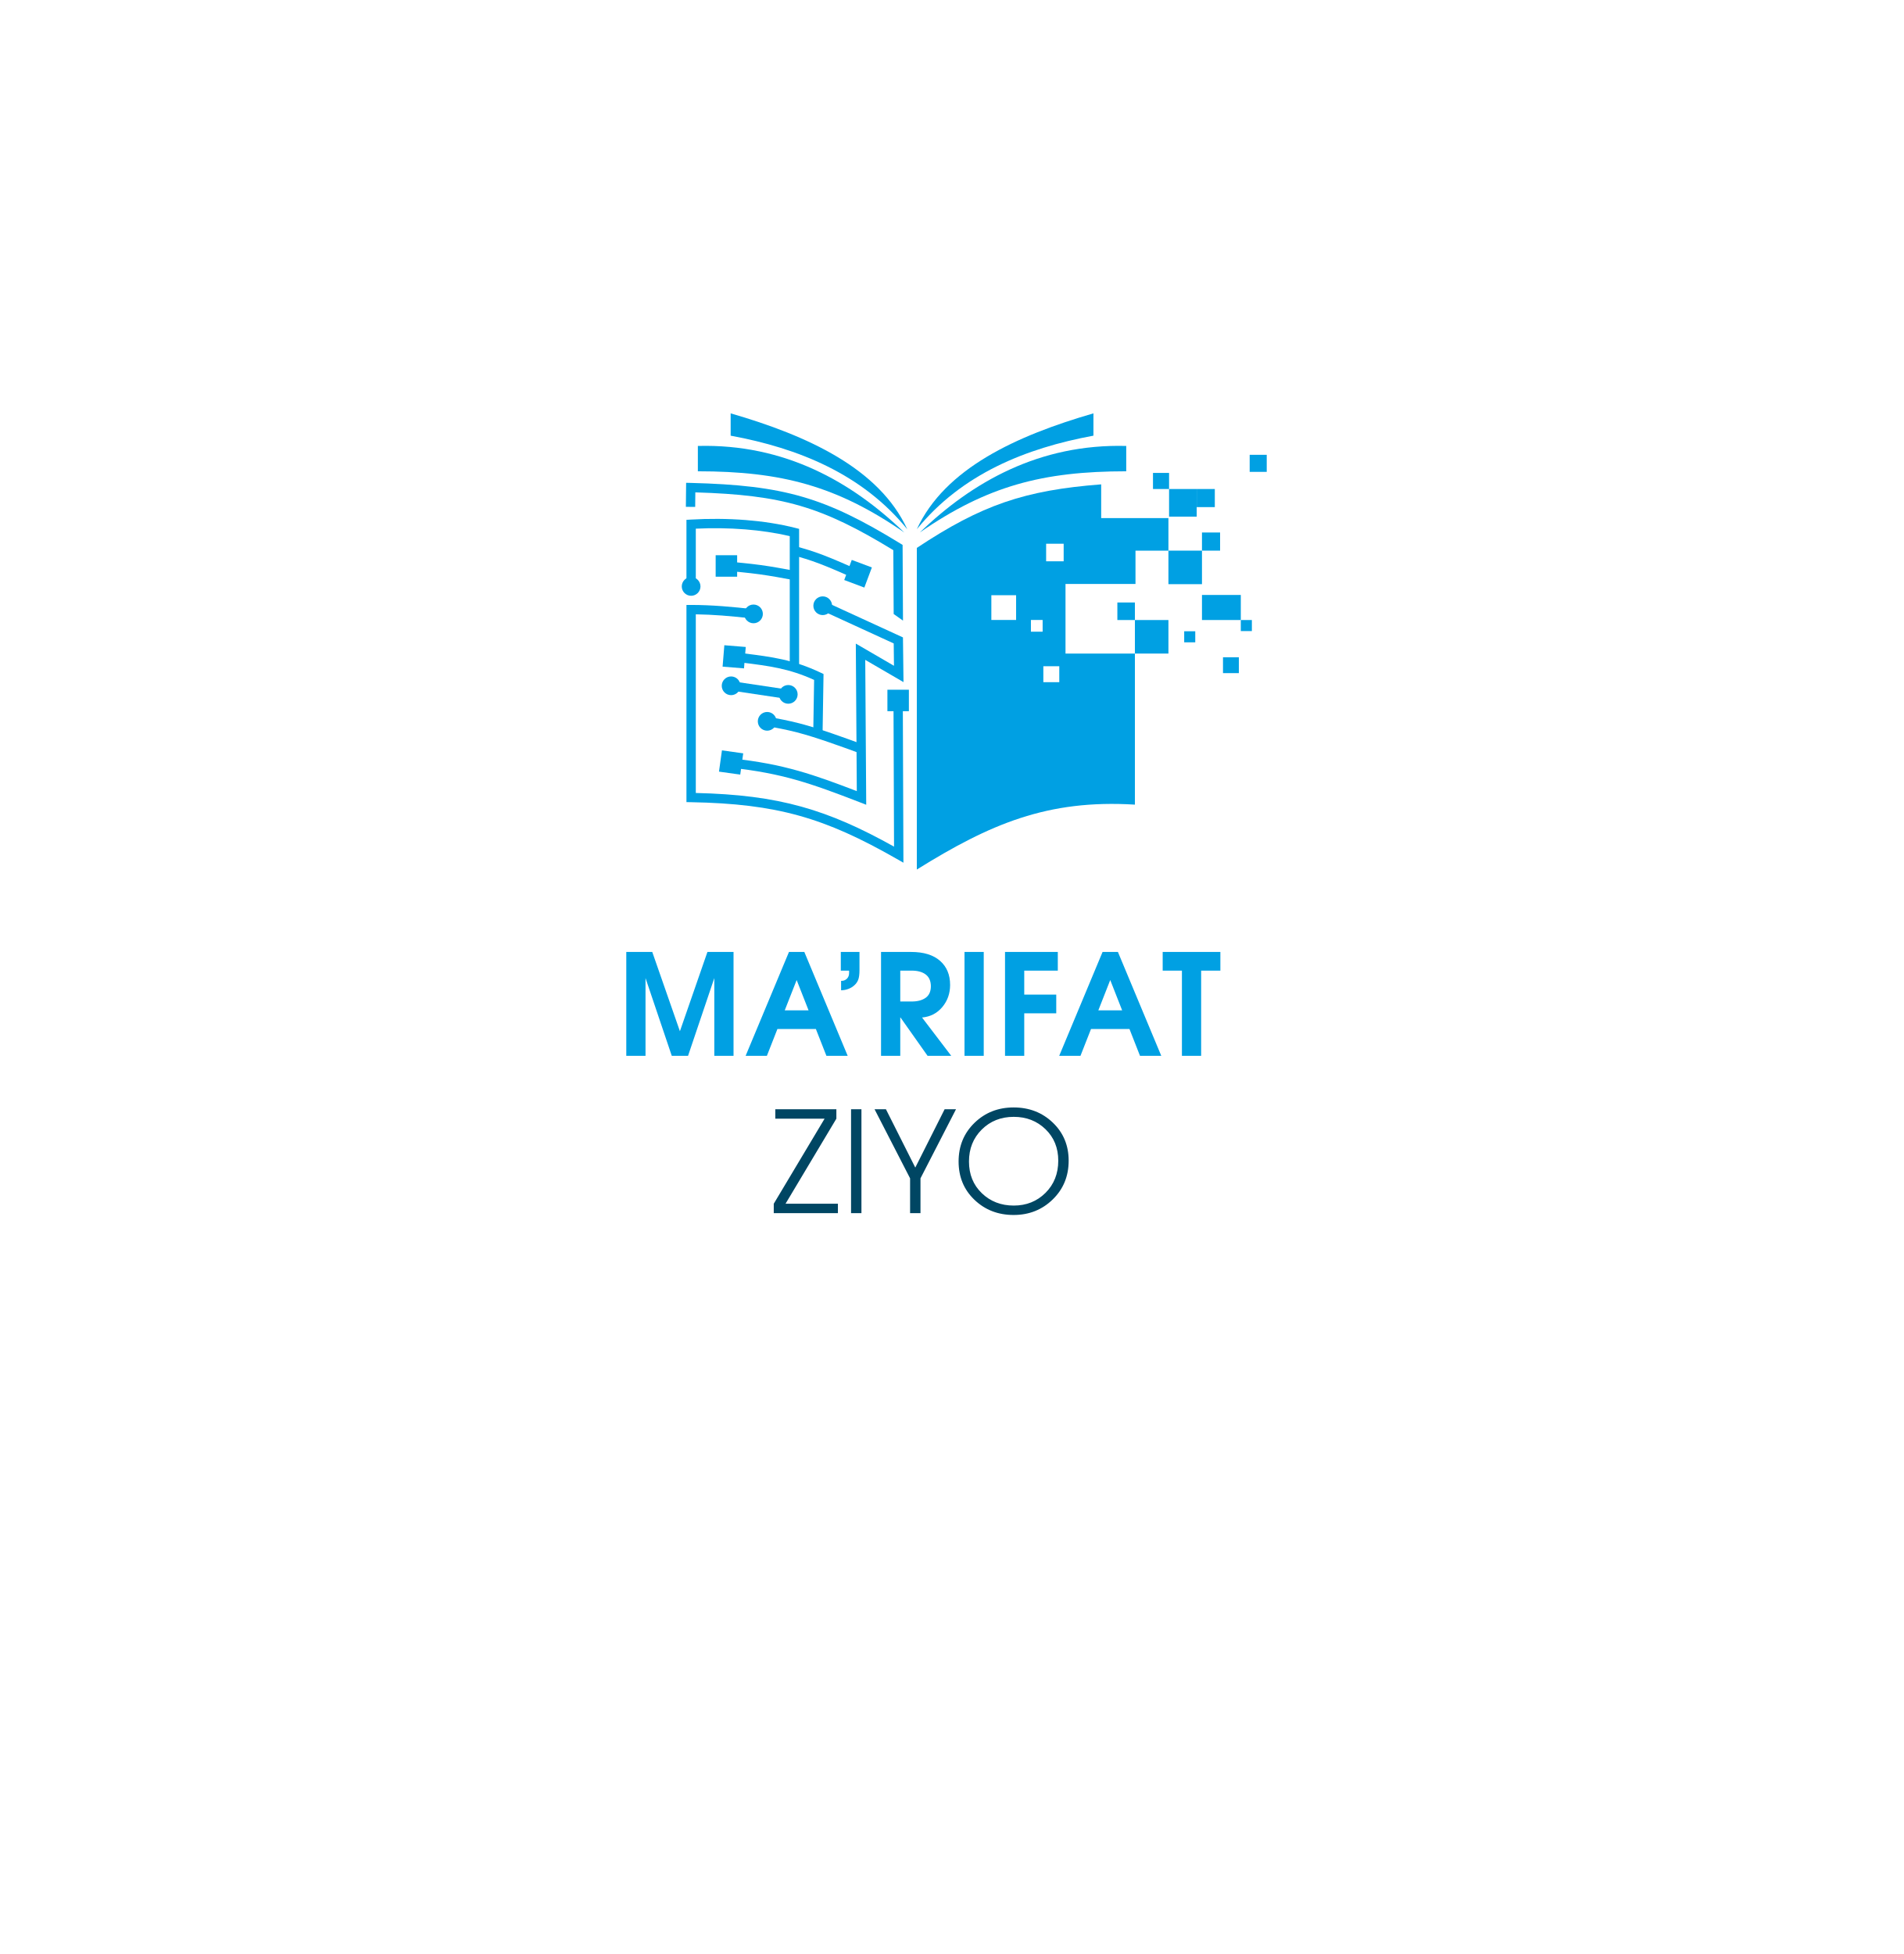
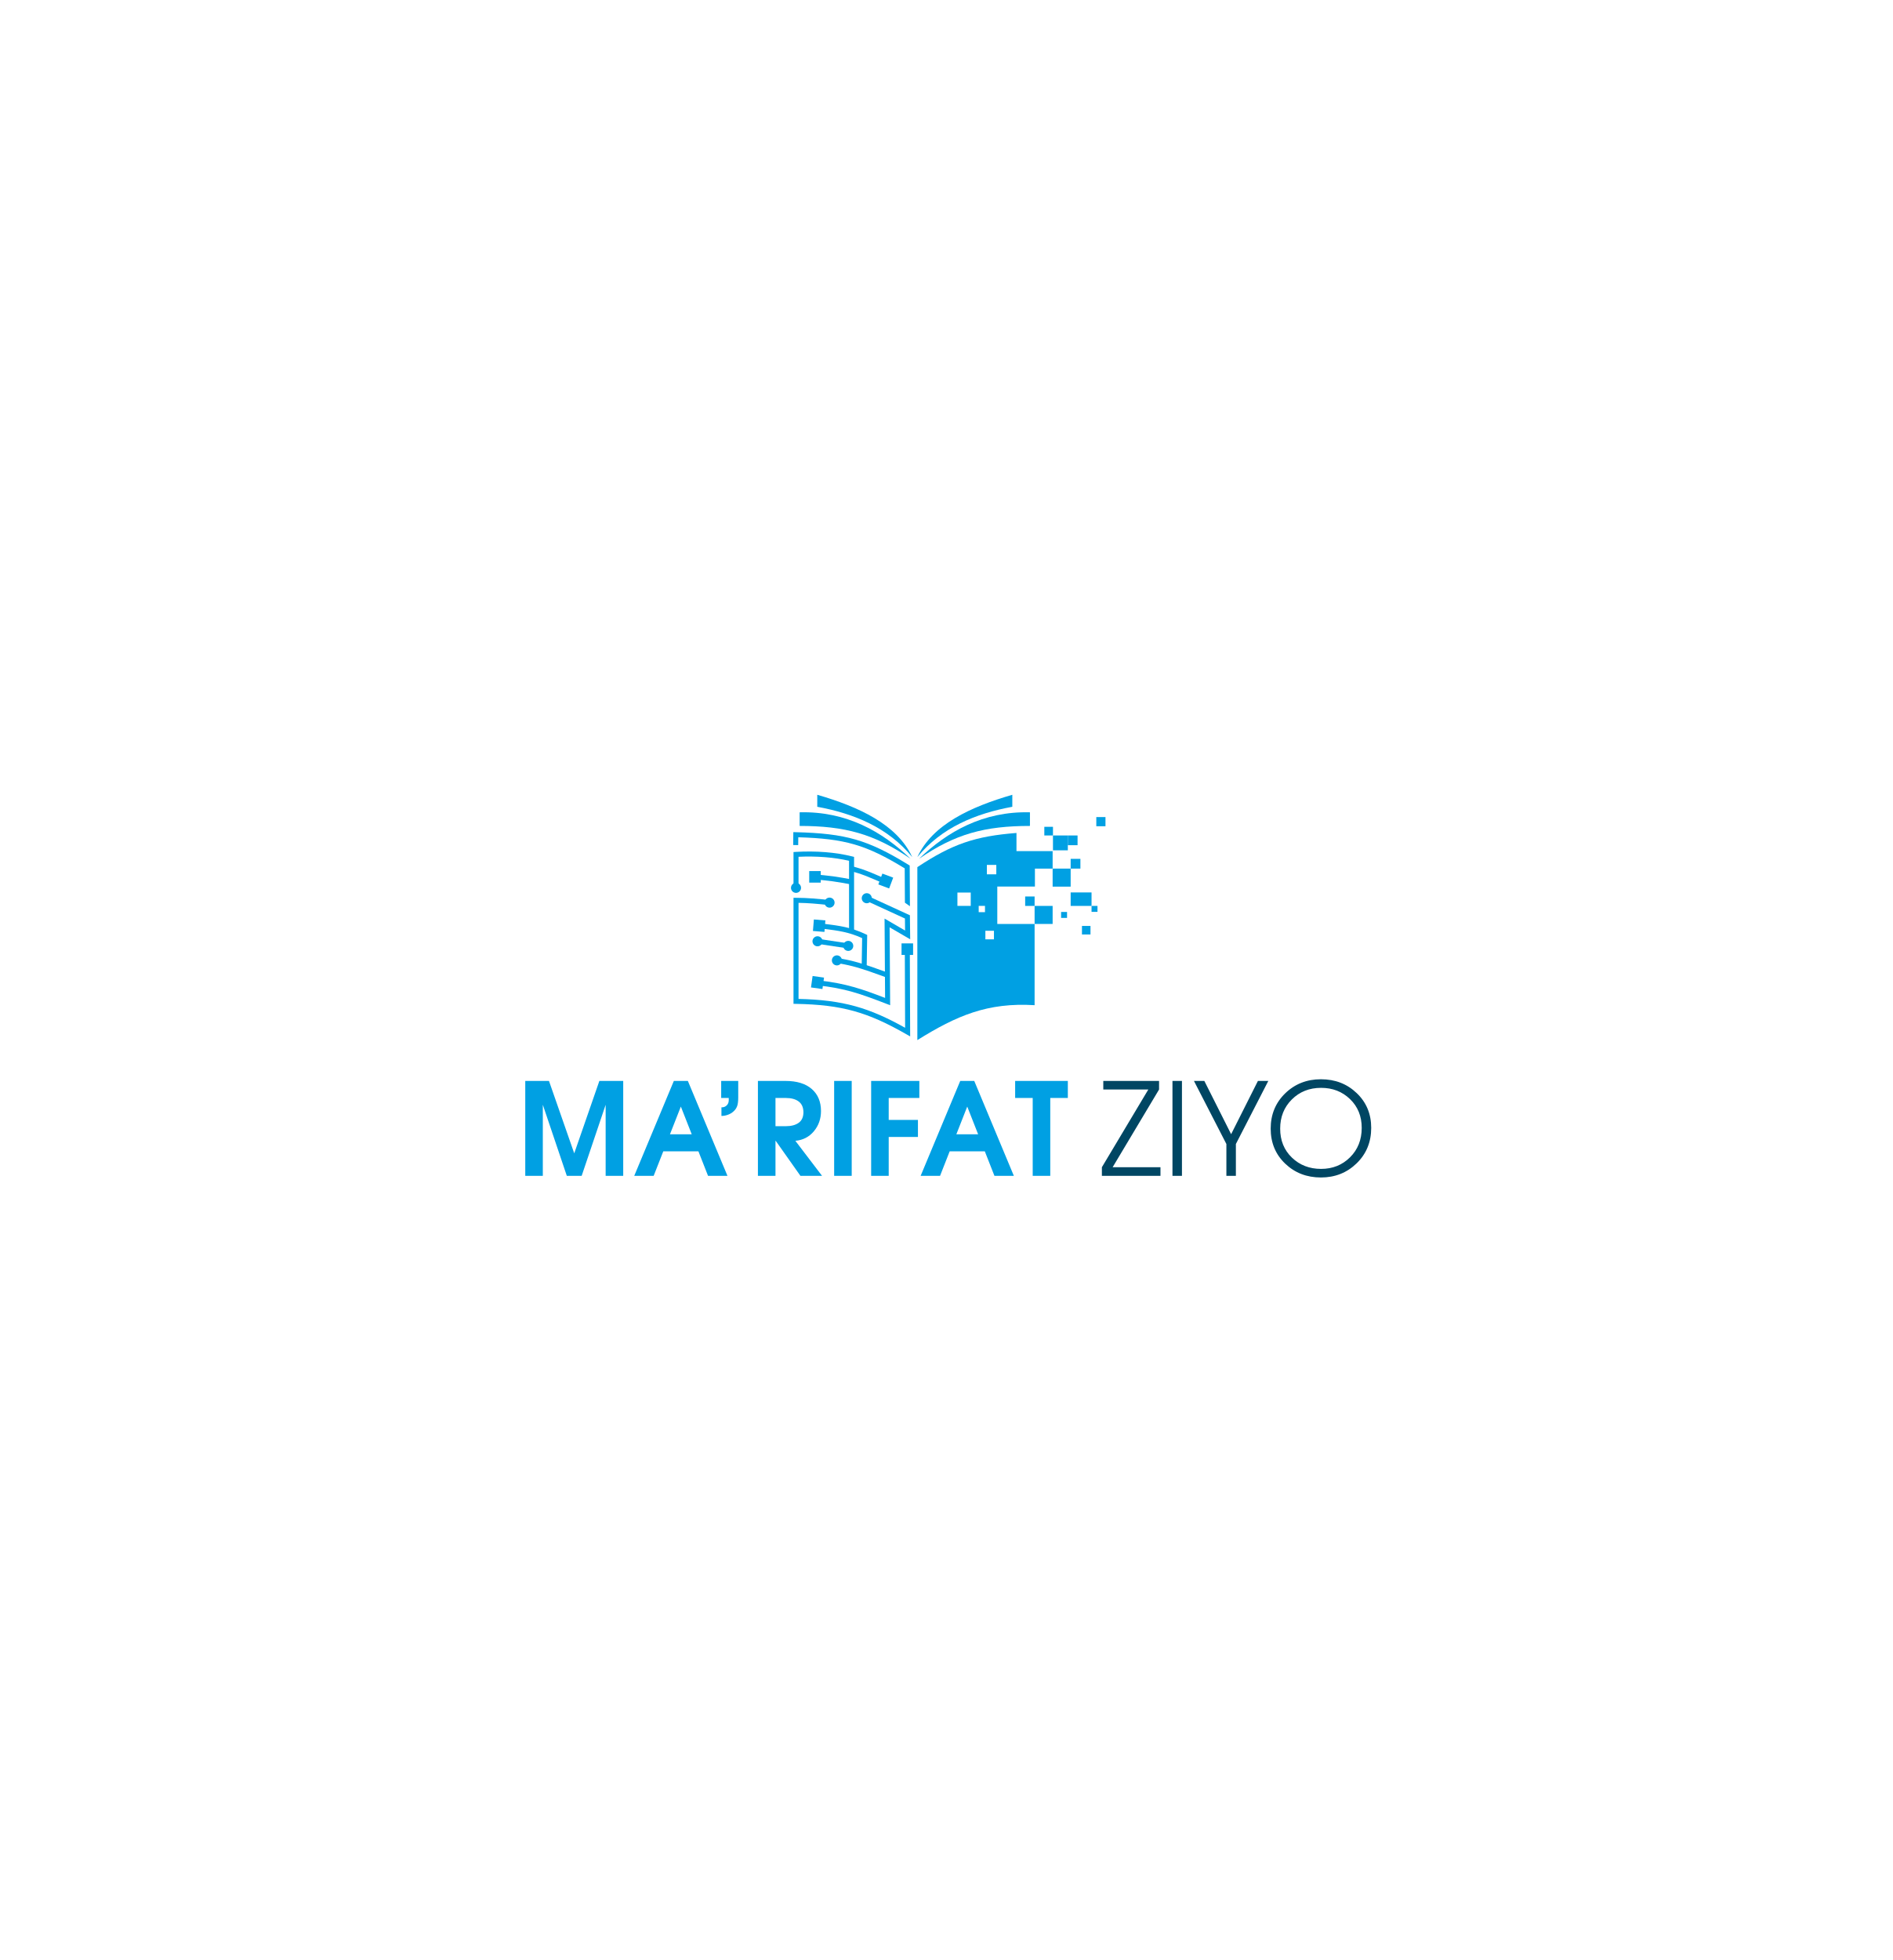
- <svg xmlns="http://www.w3.org/2000/svg" width="152" height="156" viewBox="0 0 152 156" fill="none">
-   <path fill-rule="evenodd" clip-rule="evenodd" d="M58.332 33C58.332 33.594 58.332 34.188 58.332 34.782C63.745 35.781 68.847 37.846 72.432 42.253C70.188 37.387 64.473 34.783 58.332 33Z" fill="#00A0E3" />
-   <path fill-rule="evenodd" clip-rule="evenodd" d="M55.714 35.603C55.714 36.277 55.714 36.952 55.714 37.626C62.386 37.626 66.818 38.797 72.195 42.513C68.009 38.471 62.643 35.42 55.714 35.603V35.603Z" fill="#00A0E3" />
-   <path fill-rule="evenodd" clip-rule="evenodd" d="M87.295 33C87.295 33.594 87.295 34.188 87.295 34.782C81.882 35.781 76.78 37.846 73.195 42.253C75.439 37.387 81.154 34.783 87.295 33Z" fill="#00A0E3" />
-   <path fill-rule="evenodd" clip-rule="evenodd" d="M89.913 35.603C89.913 36.277 89.913 36.952 89.913 37.626C83.241 37.626 78.809 38.797 73.432 42.513C77.618 38.471 82.984 35.42 89.913 35.603Z" fill="#00A0E3" />
-   <path fill-rule="evenodd" clip-rule="evenodd" d="M73.195 43.743C73.195 52.302 73.195 60.862 73.195 69.421C79.024 65.791 83.629 63.809 90.605 64.239C90.605 60.219 90.605 56.198 90.605 52.178C88.758 52.178 86.912 52.178 85.065 52.178C85.065 50.326 85.065 48.474 85.065 46.622C86.928 46.622 88.79 46.622 90.652 46.622C90.652 45.735 90.652 44.848 90.652 43.961C91.529 43.961 92.406 43.961 93.282 43.961C93.282 43.094 93.282 42.228 93.282 41.362C91.493 41.362 89.703 41.362 87.913 41.362C87.913 40.465 87.913 39.567 87.913 38.669C81.815 39.142 78.378 40.301 73.195 43.743H73.195ZM82.304 49.495H83.239V50.43H82.304V49.495ZM83.296 53.191H84.568V54.464H83.296V53.191V53.191ZM79.145 47.519H81.121V49.495H79.145V47.519ZM83.518 43.41H84.918V44.811H83.518V43.41Z" fill="#00A0E3" />
-   <path d="M54.757 40.464L54.777 38.545L55.153 38.554C58.887 38.649 61.56 38.936 64.06 39.662C66.564 40.389 68.875 41.55 71.882 43.394L72.059 43.503L72.091 49.547L71.347 49.021L71.317 43.922C68.45 42.174 66.232 41.068 63.853 40.377C61.507 39.696 58.985 39.412 55.512 39.309L55.501 40.47L54.756 40.464L54.757 40.464Z" fill="#00A0E3" />
-   <path d="M60.114 49.382C59.302 49.289 58.476 49.204 57.645 49.142C56.947 49.091 56.247 49.055 55.55 49.045V63.308C58.871 63.386 61.501 63.709 63.998 64.404C66.422 65.08 68.711 66.103 71.376 67.592L71.332 55.922H72.076L72.125 68.876L71.565 68.556C68.707 66.923 66.32 65.825 63.799 65.122C61.274 64.418 58.6 64.106 55.17 64.044L54.803 64.038V48.296H55.176C56.009 48.296 56.855 48.335 57.7 48.398C58.536 48.461 59.374 48.547 60.199 48.641L60.114 49.382V49.382Z" fill="#00A0E3" />
-   <path d="M54.803 46.818V41.502L55.154 41.481C56.573 41.398 58.076 41.402 59.562 41.52C60.915 41.629 62.257 41.832 63.514 42.151L63.797 42.223V53.285H63.05V42.805C61.918 42.537 60.716 42.362 59.504 42.265C58.171 42.158 56.828 42.146 55.55 42.207V46.818H54.802L54.803 46.818Z" fill="#00A0E3" />
-   <path d="M65.837 48.02L72.088 50.889L72.131 54.458L69.077 52.682L69.155 64.249L68.645 64.051C66.696 63.298 65.145 62.717 63.566 62.268C61.993 61.823 60.39 61.509 58.328 61.289L58.407 60.548C60.516 60.772 62.157 61.094 63.767 61.55C65.228 61.965 66.664 62.492 68.403 63.16L68.324 51.382L71.371 53.154L71.35 51.369L65.527 48.698L65.837 48.02H65.837Z" fill="#00A0E3" />
-   <path d="M68.624 60.132L68.617 60.13C67.829 59.842 67.04 59.554 66.163 59.254C65.737 59.107 65.305 58.963 64.886 58.832C64.448 58.696 64.021 58.57 63.619 58.467C62.791 58.254 61.987 58.104 61.184 57.955L61.178 57.954L61.315 57.222L61.32 57.222C62.131 57.374 62.943 57.525 63.802 57.746C64.246 57.86 64.682 57.987 65.108 58.12C65.553 58.259 65.987 58.404 66.406 58.547C67.216 58.825 68.045 59.127 68.872 59.429L68.881 59.432L68.624 60.132H68.624Z" fill="#00A0E3" />
-   <path d="M64.925 58.566L64.995 54.282C62.991 53.368 61.388 53.167 59.314 52.907L58.523 52.806L58.617 52.067L59.404 52.166C61.619 52.444 63.313 52.656 65.53 53.708L65.747 53.811L65.67 58.577L64.925 58.566V58.566Z" fill="#00A0E3" />
-   <path d="M57.87 44.812C58.299 44.85 58.728 44.888 59.297 44.945C59.775 44.993 60.25 45.046 60.718 45.11C61.651 45.237 62.566 45.408 63.481 45.579L63.492 45.581L63.355 46.313L63.346 46.311C62.443 46.142 61.539 45.974 60.619 45.848C60.155 45.785 59.69 45.733 59.224 45.686C58.848 45.648 58.327 45.602 57.806 45.556L57.87 44.812L57.87 44.812Z" fill="#00A0E3" />
-   <path d="M63.523 43.611C63.858 43.705 64.194 43.799 64.535 43.905C64.895 44.017 65.281 44.148 65.719 44.315C66.591 44.647 67.675 45.127 68.758 45.606L68.458 46.289C67.383 45.813 66.308 45.338 65.453 45.012C65.027 44.849 64.656 44.724 64.313 44.617C63.952 44.505 63.638 44.417 63.325 44.329L63.523 43.611L63.523 43.611Z" fill="#00A0E3" />
-   <path d="M86.906 59.848H84.828V61.926H86.906V59.848Z" fill="#00A0E3" />
-   <path d="M93.333 37.756H92.049V39.041H93.333V37.756Z" fill="#00A0E3" />
-   <path d="M95.539 39.041H93.333V41.246H95.539V39.041Z" fill="#00A0E3" />
-   <path d="M96.985 39.041H95.539V40.486H96.985V39.041Z" fill="#00A0E3" />
-   <path d="M101.13 36.31H99.768V37.672H101.13V36.31Z" fill="#00A0E3" />
-   <path d="M93.282 49.501H90.605V52.178H93.282V49.501Z" fill="#00A0E3" />
-   <path d="M90.605 48.1H89.205V49.501H90.605V48.1Z" fill="#00A0E3" />
-   <path d="M95.96 43.96H93.282V46.638H95.96V43.96Z" fill="#00A0E3" />
-   <path d="M97.407 42.513H95.96V43.961H97.407V42.513Z" fill="#00A0E3" />
-   <path d="M99.06 47.499H95.96V49.5H99.06V47.499Z" fill="#00A0E3" />
-   <path d="M99.943 49.501H99.06V50.383H99.943V49.501Z" fill="#00A0E3" />
-   <path d="M95.424 50.398H94.541V51.281H95.424V50.398Z" fill="#00A0E3" />
-   <path d="M98.905 52.474H97.638V53.74H98.905V52.474Z" fill="#00A0E3" />
-   <path d="M55.176 47.565C55.589 47.565 55.923 47.23 55.923 46.818C55.923 46.406 55.589 46.071 55.176 46.071C54.764 46.071 54.429 46.406 54.429 46.818C54.429 47.23 54.764 47.565 55.176 47.565Z" fill="#00A0E3" />
-   <path d="M60.156 49.759C60.569 49.759 60.903 49.424 60.903 49.012C60.903 48.599 60.569 48.265 60.156 48.265C59.744 48.265 59.409 48.599 59.409 49.012C59.409 49.424 59.744 49.759 60.156 49.759Z" fill="#00A0E3" />
-   <path d="M65.682 49.106C66.094 49.106 66.429 48.772 66.429 48.359C66.429 47.947 66.094 47.612 65.682 47.612C65.269 47.612 64.935 47.947 64.935 48.359C64.935 48.772 65.269 49.106 65.682 49.106Z" fill="#00A0E3" />
-   <path d="M58.367 55.499C58.78 55.499 59.114 55.164 59.114 54.752C59.114 54.34 58.78 54.005 58.367 54.005C57.955 54.005 57.621 54.34 57.621 54.752C57.621 55.164 57.955 55.499 58.367 55.499Z" fill="#00A0E3" />
-   <path d="M62.932 56.183C63.344 56.183 63.679 55.849 63.679 55.437C63.679 55.024 63.344 54.69 62.932 54.69C62.519 54.69 62.185 55.024 62.185 55.437C62.185 55.849 62.519 56.183 62.932 56.183Z" fill="#00A0E3" />
-   <path d="M61.247 58.335C61.659 58.335 61.993 58.001 61.993 57.588C61.993 57.176 61.659 56.841 61.247 56.841C60.834 56.841 60.5 57.176 60.5 57.588C60.5 58.001 60.834 58.335 61.247 58.335Z" fill="#00A0E3" />
-   <path d="M58.421 54.383L62.986 55.067L62.878 55.806L58.313 55.121L58.421 54.383Z" fill="#00A0E3" />
-   <path d="M58.85 44.327H57.135V46.042H58.85V44.327Z" fill="#00A0E3" />
-   <path d="M69.607 45.303L68.001 44.702L67.399 46.307L69.005 46.909L69.607 45.303Z" fill="#00A0E3" />
-   <path d="M59.537 51.652L57.828 51.513L57.689 53.222L59.398 53.361L59.537 51.652Z" fill="#00A0E3" />
-   <path d="M59.335 60.144L57.637 59.906L57.4 61.604L59.097 61.842L59.335 60.144Z" fill="#00A0E3" />
-   <path d="M72.561 55.065H70.847V56.779H72.561V55.065Z" fill="#00A0E3" />
-   <path d="M50 84.293V76H52.073L54.281 82.33L56.478 76H58.562V84.293H57.027V78.085L54.931 84.293H53.631L51.535 78.085V84.293H50H50ZM59.527 84.293L62.988 76H64.214L67.675 84.293H65.977L65.136 82.153H62.065L61.225 84.293H59.527H59.527ZM62.65 80.662H64.552L63.601 78.242L62.65 80.662H62.65ZM67.126 77.491V76H68.617V77.435C68.617 77.786 68.583 78.047 68.516 78.219C68.449 78.391 68.348 78.537 68.213 78.656C68.079 78.783 67.916 78.882 67.726 78.953C67.535 79.024 67.343 79.06 67.149 79.06V78.309C67.328 78.316 67.479 78.262 67.603 78.146C67.726 78.03 67.788 77.875 67.788 77.681V77.491H67.126H67.126ZM70.338 84.293V76H72.737C73.738 76 74.507 76.235 75.045 76.706C75.583 77.177 75.852 77.819 75.852 78.634C75.852 79.314 75.645 79.902 75.23 80.399C74.815 80.896 74.276 81.174 73.611 81.234L75.942 84.293H74.053L71.892 81.234H71.873V84.293H70.338V84.293ZM71.873 77.491V79.956H72.781C73.252 79.956 73.626 79.857 73.902 79.659C74.178 79.461 74.317 79.149 74.317 78.723C74.309 78.305 74.169 77.995 73.896 77.793C73.624 77.591 73.252 77.491 72.781 77.491H71.873L71.873 77.491ZM77.001 84.293V76H78.537V84.293H77.001ZM80.236 84.293V76H84.45V77.491H81.771V79.407H84.326V80.898H81.771V84.293H80.236H80.236ZM84.562 84.293L88.024 76H89.249L92.71 84.293H91.012L90.172 82.153H87.101L86.26 84.293H84.562H84.562ZM87.686 80.662H89.587L88.636 78.242L87.686 80.662H87.686ZM94.359 84.293V77.491H92.823V76H97.429V77.491H95.894V84.293H94.359H94.359Z" fill="#00A0E3" />
-   <path d="M61.773 96.853V96.102L65.832 89.311H61.897V88.56H66.772V89.311L62.713 96.102H66.895V96.853H61.773H61.773ZM67.944 96.853V88.56H68.773V96.853H67.944ZM72.657 96.853V94.074L69.822 88.56H70.73L73.072 93.215L75.414 88.56H76.322L73.487 94.074V96.853H72.657H72.657ZM80.923 88.414C82.164 88.414 83.206 88.817 84.05 89.624C84.894 90.431 85.317 91.444 85.317 92.662C85.317 93.902 84.893 94.935 84.044 95.76C83.197 96.586 82.156 96.999 80.923 96.999C79.683 96.999 78.641 96.596 77.796 95.788C76.952 94.982 76.53 93.962 76.53 92.729C76.53 91.496 76.952 90.469 77.796 89.647C78.641 88.825 79.683 88.414 80.923 88.414V88.414ZM80.934 96.248C81.943 96.248 82.787 95.91 83.467 95.234C84.147 94.558 84.487 93.7 84.487 92.662C84.487 91.646 84.147 90.809 83.467 90.151C82.787 89.494 81.943 89.165 80.934 89.165C79.911 89.165 79.059 89.503 78.379 90.179C77.699 90.855 77.359 91.705 77.359 92.729C77.359 93.76 77.701 94.604 78.385 95.262C79.069 95.919 79.918 96.248 80.934 96.248V96.248Z" fill="#004663" />
+ <svg xmlns="http://www.w3.org/2000/svg" width="281" height="291" viewBox="0 0 281 291" fill="none">
+   <path fill-rule="evenodd" clip-rule="evenodd" d="M121.363 118C121.363 118.594 121.363 119.188 121.363 119.782C126.776 120.781 131.877 122.846 135.463 127.253C133.219 122.387 127.504 119.783 121.363 118Z" fill="#00A0E3" />
+   <path fill-rule="evenodd" clip-rule="evenodd" d="M118.744 120.603C118.744 121.277 118.744 121.952 118.744 122.626C125.417 122.626 129.848 123.797 135.225 127.513C131.039 123.471 125.673 120.42 118.744 120.603V120.603Z" fill="#00A0E3" />
+   <path fill-rule="evenodd" clip-rule="evenodd" d="M150.326 118C150.326 118.594 150.326 119.188 150.326 119.782C144.912 120.781 139.811 122.846 136.225 127.253C138.469 122.387 144.184 119.783 150.326 118Z" fill="#00A0E3" />
+   <path fill-rule="evenodd" clip-rule="evenodd" d="M152.944 120.603C152.944 121.277 152.944 121.952 152.944 122.626C146.271 122.626 141.84 123.797 136.463 127.513C140.649 123.471 146.015 120.42 152.944 120.603Z" fill="#00A0E3" />
+   <path fill-rule="evenodd" clip-rule="evenodd" d="M136.225 128.743C136.225 137.302 136.225 145.862 136.225 154.421C142.055 150.791 146.66 148.809 153.636 149.239C153.636 145.219 153.636 141.198 153.636 137.178C151.789 137.178 149.942 137.178 148.096 137.178C148.096 135.326 148.096 133.474 148.096 131.622C149.958 131.622 151.82 131.622 153.683 131.622C153.683 130.735 153.683 129.848 153.683 128.961C154.56 128.961 155.436 128.961 156.313 128.961C156.313 128.095 156.313 127.228 156.313 126.362C154.523 126.362 152.734 126.362 150.944 126.362C150.944 125.464 150.944 124.567 150.944 123.669C144.845 124.142 141.409 125.301 136.225 128.743H136.225ZM145.334 134.495H146.269V135.43H145.334V134.495ZM146.326 138.191H147.599V139.464H146.326V138.191V138.191ZM142.175 132.519H144.152V134.495H142.175V132.519ZM146.548 128.41H147.949V129.811H146.548V128.41Z" fill="#00A0E3" />
+   <path d="M117.787 125.464L117.807 123.545L118.184 123.554C121.917 123.649 124.591 123.936 127.091 124.662C129.594 125.389 131.905 126.551 134.912 128.394L135.089 128.503L135.122 134.547L134.377 134.021L134.347 128.923C131.48 127.174 129.263 126.068 126.884 125.377C124.537 124.696 122.015 124.412 118.543 124.309L118.531 125.47L117.787 125.464L117.787 125.464Z" fill="#00A0E3" />
+   <path d="M123.145 134.382C122.333 134.29 121.507 134.204 120.675 134.142C119.978 134.091 119.277 134.055 118.58 134.045V148.308C121.902 148.386 124.532 148.709 127.028 149.404C129.453 150.08 131.742 151.103 134.407 152.592L134.362 140.922H135.107L135.156 153.876L134.596 153.556C131.737 151.923 129.351 150.825 126.83 150.122C124.304 149.419 121.631 149.106 118.201 149.044L117.833 149.038V133.296H118.207C119.039 133.296 119.885 133.335 120.731 133.398C121.567 133.461 122.404 133.547 123.229 133.641L123.145 134.382V134.382Z" fill="#00A0E3" />
+   <path d="M117.833 131.818V126.502L118.185 126.481C119.604 126.398 121.107 126.402 122.593 126.521C123.945 126.629 125.288 126.832 126.545 127.151L126.828 127.223V138.285H126.081V127.805C124.949 127.537 123.747 127.362 122.534 127.265C121.201 127.158 119.858 127.146 118.58 127.207V131.818H117.833L117.833 131.818Z" fill="#00A0E3" />
+   <path d="M128.867 133.021L135.119 135.889L135.161 139.458L132.108 137.682L132.185 149.248L131.675 149.051C129.726 148.298 128.176 147.717 126.596 147.268C125.024 146.823 123.421 146.509 121.359 146.289L121.437 145.548C123.547 145.772 125.188 146.094 126.797 146.551C128.259 146.965 129.694 147.492 131.434 148.16L131.355 136.382L134.402 138.154L134.38 136.369L128.558 133.698L128.867 133.021H128.867Z" fill="#00A0E3" />
+   <path d="M131.655 145.132L131.648 145.13C130.86 144.842 130.07 144.554 129.194 144.253C128.767 144.107 128.336 143.963 127.917 143.832C127.479 143.696 127.051 143.57 126.649 143.467C125.822 143.254 125.018 143.104 124.215 142.955L124.209 142.954L124.346 142.222L124.35 142.222C125.162 142.374 125.974 142.525 126.833 142.746C127.276 142.86 127.713 142.987 128.139 143.12C128.584 143.259 129.017 143.404 129.436 143.547C130.247 143.825 131.075 144.127 131.903 144.429L131.912 144.432L131.655 145.132H131.655Z" fill="#00A0E3" />
+   <path d="M127.956 143.566L128.025 139.282C126.022 138.368 124.418 138.167 122.344 137.907L121.554 137.806L121.647 137.067L122.435 137.166C124.65 137.444 126.344 137.656 128.56 138.708L128.777 138.811L128.7 143.577L127.956 143.566V143.566Z" fill="#00A0E3" />
+   <path d="M120.901 129.812C121.33 129.85 121.758 129.888 122.327 129.945C122.806 129.993 123.281 130.046 123.748 130.11C124.682 130.237 125.597 130.408 126.512 130.579L126.523 130.581L126.386 131.313L126.376 131.311C125.473 131.142 124.57 130.974 123.649 130.848C123.186 130.785 122.72 130.733 122.254 130.686C121.879 130.648 121.358 130.602 120.837 130.556L120.901 129.812L120.901 129.812Z" fill="#00A0E3" />
+   <path d="M126.554 128.612C126.889 128.705 127.225 128.799 127.566 128.905C127.926 129.017 128.312 129.148 128.749 129.315C129.622 129.647 130.706 130.127 131.789 130.606L131.488 131.289C130.414 130.813 129.339 130.338 128.484 130.012C128.057 129.849 127.687 129.724 127.344 129.617C126.982 129.505 126.669 129.417 126.355 129.329L126.554 128.611L126.554 128.612Z" fill="#00A0E3" />
+   <path d="M149.937 144.848H147.859V146.926H149.937V144.848Z" fill="#00A0E3" />
+   <path d="M156.364 122.756H155.08V124.041H156.364V122.756Z" fill="#00A0E3" />
+   <path d="M158.57 124.041H156.364V126.247H158.57V124.041Z" fill="#00A0E3" />
+   <path d="M160.015 124.041H158.57V125.486H160.015V124.041Z" fill="#00A0E3" />
+   <path d="M164.161 121.31H162.799V122.672H164.161V121.31Z" fill="#00A0E3" />
+   <path d="M156.313 134.5H153.636V137.178H156.313V134.5Z" fill="#00A0E3" />
+   <path d="M153.636 133.1H152.235V134.501H153.636V133.1Z" fill="#00A0E3" />
+   <path d="M158.99 128.96H156.313V131.638H158.99V128.96Z" fill="#00A0E3" />
+   <path d="M160.438 127.513H158.99V128.961H160.438V127.513Z" fill="#00A0E3" />
+   <path d="M162.091 132.5H158.99V134.5H162.091V132.5Z" fill="#00A0E3" />
+   <path d="M162.974 134.5H162.091V135.383H162.974V134.5Z" fill="#00A0E3" />
+   <path d="M158.455 135.398H157.572V136.281H158.455V135.398Z" fill="#00A0E3" />
+   <path d="M161.935 137.474H160.669V138.74H161.935V137.474Z" fill="#00A0E3" />
+   <path d="M118.207 132.565C118.619 132.565 118.953 132.23 118.953 131.818C118.953 131.406 118.619 131.071 118.207 131.071C117.794 131.071 117.46 131.406 117.46 131.818C117.46 132.23 117.794 132.565 118.207 132.565Z" fill="#00A0E3" />
+   <path d="M123.187 134.759C123.599 134.759 123.934 134.424 123.934 134.012C123.934 133.599 123.599 133.265 123.187 133.265C122.774 133.265 122.44 133.599 122.44 134.012C122.44 134.424 122.774 134.759 123.187 134.759Z" fill="#00A0E3" />
+   <path d="M128.712 134.106C129.125 134.106 129.459 133.771 129.459 133.359C129.459 132.947 129.125 132.612 128.712 132.612C128.3 132.612 127.966 132.947 127.966 133.359C127.966 133.771 128.3 134.106 128.712 134.106Z" fill="#00A0E3" />
+   <path d="M121.398 140.499C121.81 140.499 122.145 140.165 122.145 139.752C122.145 139.34 121.81 139.005 121.398 139.005C120.986 139.005 120.651 139.34 120.651 139.752C120.651 140.165 120.986 140.499 121.398 140.499Z" fill="#00A0E3" />
+   <path d="M125.962 141.183C126.375 141.183 126.709 140.849 126.709 140.437C126.709 140.024 126.375 139.69 125.962 139.69C125.55 139.69 125.216 140.024 125.216 140.437C125.216 140.849 125.55 141.183 125.962 141.183Z" fill="#00A0E3" />
+   <path d="M124.277 143.335C124.69 143.335 125.024 143 125.024 142.588C125.024 142.176 124.69 141.841 124.277 141.841C123.865 141.841 123.531 142.176 123.531 142.588C123.531 143 123.865 143.335 124.277 143.335Z" fill="#00A0E3" />
+   <path d="M121.452 139.383L126.016 140.067L125.909 140.806L121.344 140.121L121.452 139.383Z" fill="#00A0E3" />
+   <path d="M121.881 129.327H120.166V131.042H121.881V129.327Z" fill="#00A0E3" />
+   <path d="M132.637 130.303L131.032 129.702L130.43 131.307L132.035 131.909L132.637 130.303Z" fill="#00A0E3" />
+   <path d="M122.567 136.652L120.858 136.513L120.719 138.222L122.428 138.361L122.567 136.652Z" fill="#00A0E3" />
+   <path d="M122.366 145.144L120.668 144.906L120.43 146.604L122.128 146.842L122.366 145.144Z" fill="#00A0E3" />
+   <path d="M135.592 140.064H133.877V141.779H135.592V140.064Z" fill="#00A0E3" />
+   <path d="M78 174.573V160.484H81.522L85.273 171.238L89.004 160.484H92.546V174.573H89.937V164.025L86.377 174.573H84.169L80.608 164.025V174.573H78H78ZM94.184 174.573L100.064 160.484H102.145L108.025 174.573H105.141L103.713 170.937H98.496L97.068 174.573H94.184H94.184ZM99.49 168.404H102.72L101.105 164.292L99.489 168.404H99.49ZM107.094 163.017V160.484H109.626V162.921C109.626 163.518 109.569 163.962 109.454 164.254C109.34 164.546 109.169 164.793 108.94 164.997C108.712 165.212 108.436 165.381 108.112 165.501C107.788 165.622 107.462 165.682 107.132 165.682V164.406C107.436 164.419 107.693 164.327 107.903 164.13C108.112 163.933 108.217 163.67 108.217 163.34V163.017H107.093H107.094ZM112.549 174.573V160.484H116.624C118.324 160.484 119.632 160.884 120.546 161.684C121.459 162.483 121.916 163.575 121.916 164.958C121.916 166.113 121.564 167.113 120.86 167.957C120.155 168.801 119.238 169.274 118.109 169.375L122.069 174.573H118.861L115.189 169.375H115.158V174.573H112.549V174.573ZM115.158 163.017V167.205H116.7C117.499 167.205 118.134 167.037 118.604 166.701C119.073 166.364 119.308 165.834 119.308 165.111C119.295 164.4 119.057 163.873 118.594 163.531C118.131 163.188 117.499 163.017 116.7 163.017H115.157L115.158 163.017ZM123.869 174.573V160.484H126.477V174.573H123.869ZM129.363 174.573V160.484H136.521V163.017H131.971V166.272H136.312V168.804H131.971V174.573H129.363H129.363ZM136.713 174.573L142.593 160.484H144.674L150.554 174.573H147.67L146.242 170.937H141.025L139.597 174.573H136.713H136.713ZM142.018 168.404H145.249L143.633 164.292L142.018 168.404H142.018ZM153.354 174.573V163.017H150.746V160.484H158.571V163.017H155.962V174.573H153.354H153.354Z" fill="#00A0E3" />
+   <path d="M163.627 174.573V173.297L170.522 161.76H163.836V160.484H172.118V161.76L165.223 173.297H172.327V174.573H163.627H163.627ZM174.108 174.573V160.484H175.517V174.573H174.108ZM182.115 174.573V169.851L177.299 160.484H178.841L182.82 168.392L186.799 160.484H188.341L183.525 169.851V174.573H182.116H182.115ZM196.158 160.237C198.265 160.237 200.035 160.922 201.469 162.293C202.904 163.664 203.621 165.384 203.621 167.453C203.621 169.559 202.901 171.314 201.46 172.717C200.019 174.119 198.252 174.82 196.158 174.82C194.051 174.82 192.28 174.135 190.846 172.764C189.412 171.394 188.694 169.661 188.694 167.567C188.694 165.472 189.412 163.727 190.846 162.331C192.28 160.935 194.051 160.237 196.158 160.237V160.237ZM196.177 173.545C197.89 173.545 199.324 172.971 200.479 171.822C201.634 170.673 202.212 169.217 202.212 167.452C202.212 165.726 201.634 164.305 200.479 163.188C199.324 162.071 197.89 161.512 196.177 161.512C194.438 161.512 192.991 162.087 191.836 163.235C190.681 164.384 190.103 165.828 190.103 167.567C190.103 169.318 190.684 170.752 191.845 171.869C193.007 172.986 194.451 173.545 196.177 173.545V173.545Z" fill="#004663" />
</svg>
